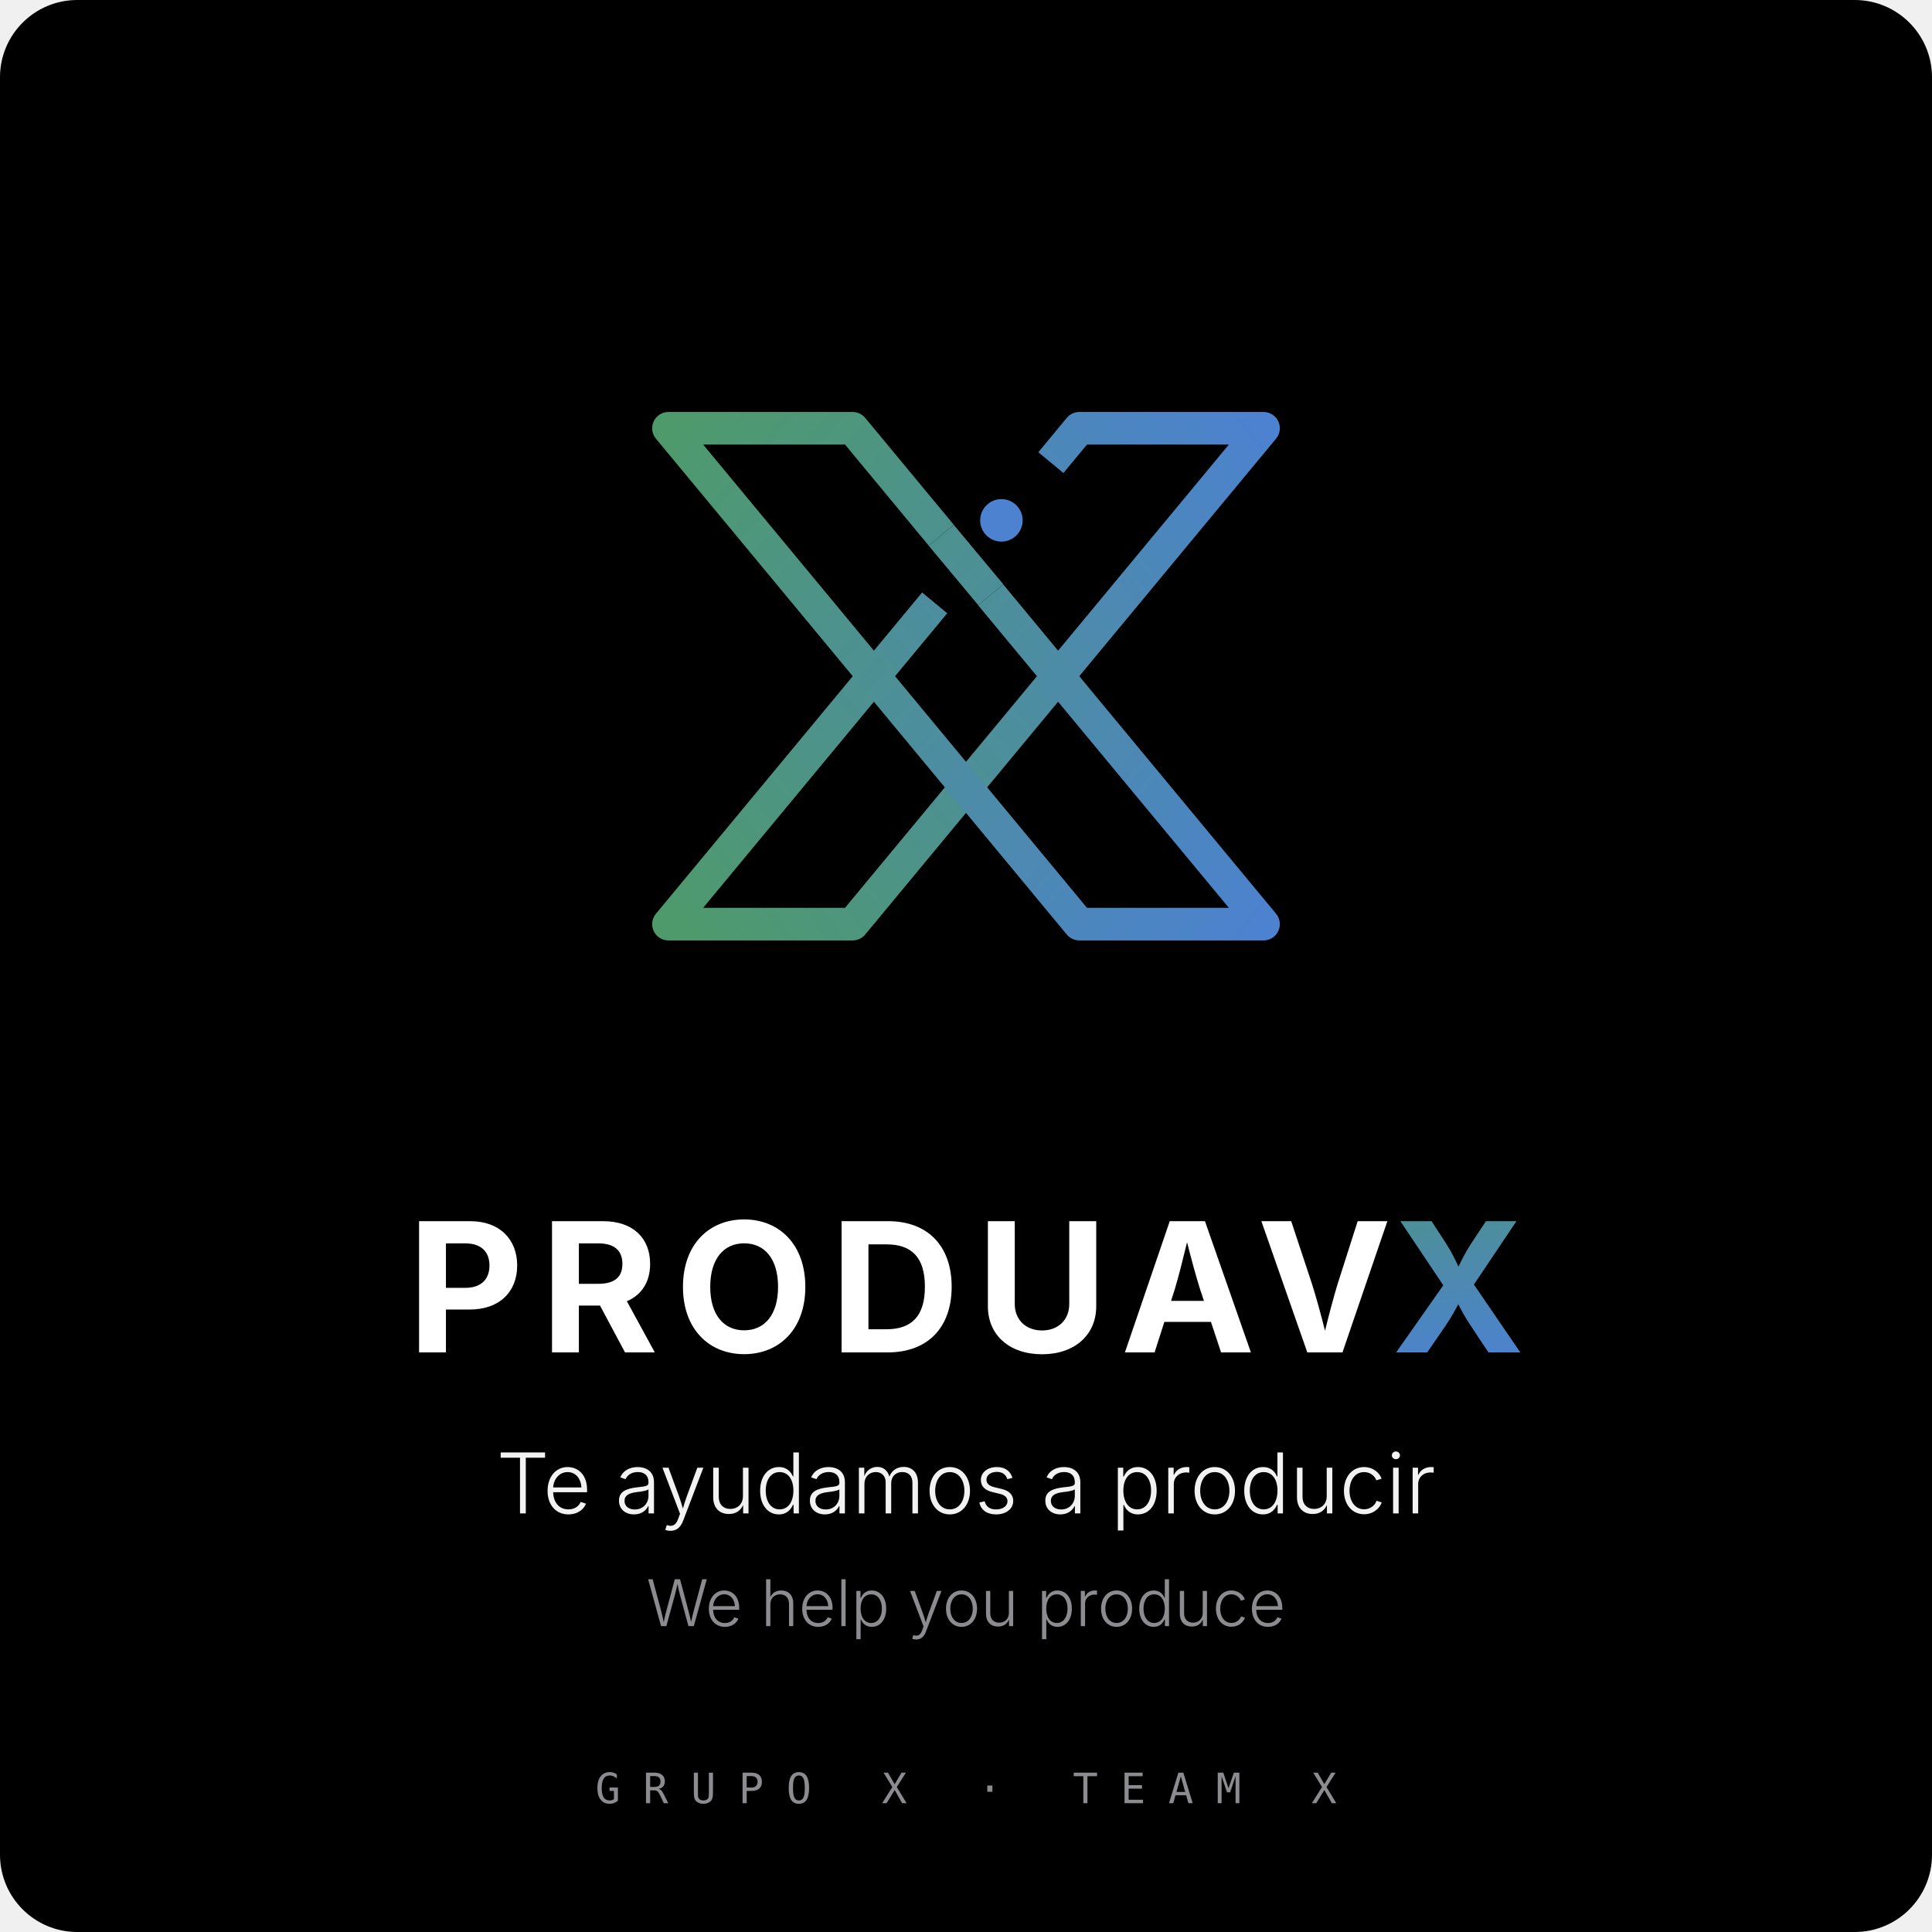
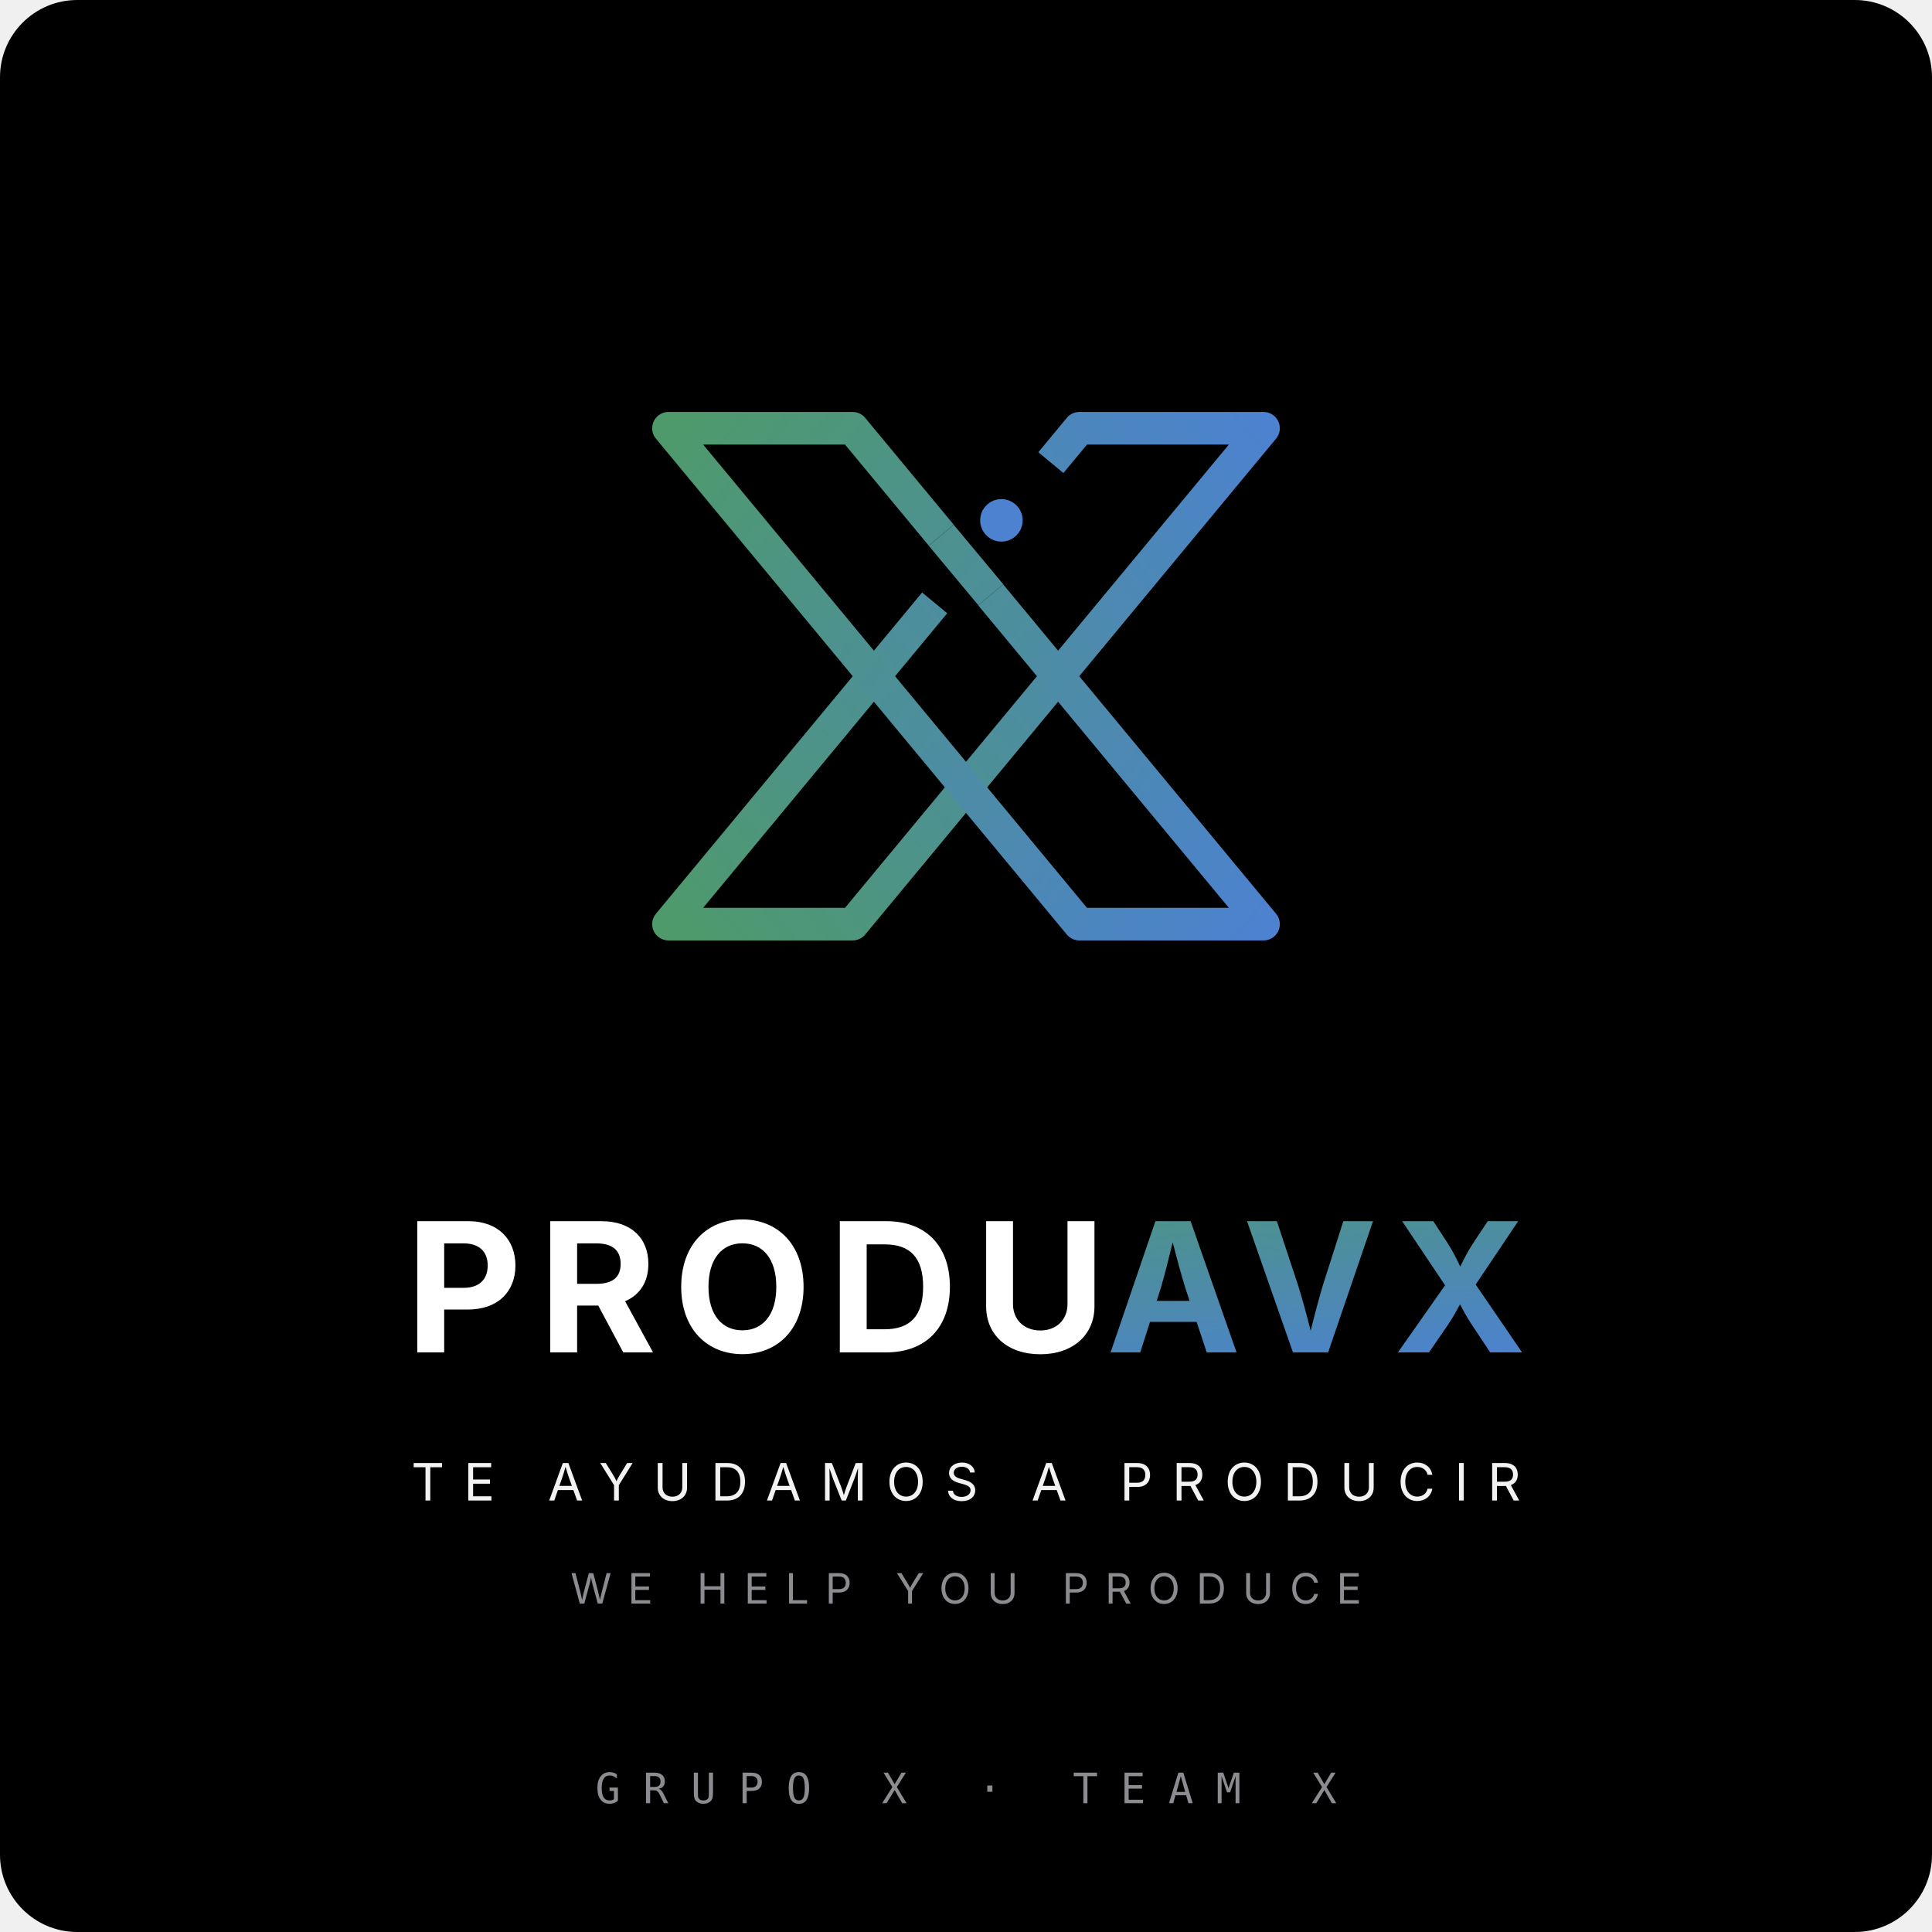
<svg xmlns="http://www.w3.org/2000/svg" viewBox="0 0 600 600">
  <rect width="600" height="600" rx="24" fill="#000" />
  <g transform="translate(190.0 100.0) scale(2.200)">
    <defs>
      <linearGradient id="g1" gradientUnits="userSpaceOnUse" x1="8" y1="15" x2="92" y2="85">
        <stop offset="0" stop-color="#4E9A6B" />
        <stop offset="1" stop-color="#4C82CF" />
      </linearGradient>
      <linearGradient id="g2" gradientUnits="userSpaceOnUse" x1="92" y1="15" x2="8" y2="85">
        <stop offset="0" stop-color="#4C82CF" />
        <stop offset="1" stop-color="#4E9A6B" />
      </linearGradient>
    </defs>
    <g fill="none" stroke-width="4.6" stroke-linejoin="round" stroke-linecap="round">
      <polygon points="66,15 92,15 34,85 8,85" stroke="url(#g2)" />
      <polygon points="8,15 34,15 92,85 66,85" stroke="url(#g1)" />
      <line x1="62.4" y1="20.2" x2="46" y2="40" stroke="#000" stroke-width="7.4" stroke-linecap="butt" />
      <line x1="46.5" y1="30.1" x2="53.5" y2="38.5" stroke="#000" stroke-width="8.6" stroke-linecap="butt" />
      <line x1="46.5" y1="30.1" x2="53.5" y2="38.5" stroke="url(#g1)" stroke-width="4.6" stroke-linecap="butt" />
    </g>
    <circle cx="55" cy="28" r="3" fill="#4C82CF" />
  </g>
  <defs>
    <linearGradient id="wg" x1="0" y1="0" x2="1" y2="1">
      <stop offset="0" stop-color="#4E9A6B" />
      <stop offset="1" stop-color="#4C82CF" />
    </linearGradient>
  </defs>
-   <text x="300" y="420" text-anchor="middle" font-family="'Montserrat','Inter','Helvetica Neue',Arial,sans-serif" font-weight="700" font-size="56" letter-spacing="5.0" fill="#fff">PRODUAV<tspan fill="url(#wg)">X</tspan>
+   <text x="300" y="420" text-anchor="middle" font-family="'Montserrat','Inter','Helvetica Neue',Arial,sans-serif" font-weight="700" font-size="56" letter-spacing="5.0" fill="#fff">PRODU<tspan fill="url(#wg)">AVX</tspan>
  </text>
-   <text x="300" y="470" text-anchor="middle" font-family="'Inter Tight','Inter','Helvetica Neue',Arial,sans-serif" font-weight="300" font-size="26" fill="#f2f2f2" letter-spacing="0">Te ayudamos a producir</text>
-   <text x="300" y="505" text-anchor="middle" font-family="'Inter Tight','Inter','Helvetica Neue',Arial,sans-serif" font-weight="300" font-size="20" fill="#8b8b90" letter-spacing="0">We help you produce</text>
+   <text x="300" y="466" text-anchor="middle" font-family="'Inter Tight','Inter','Helvetica Neue',Arial,sans-serif" font-weight="400" font-size="16" fill="#f2f2f2" letter-spacing="6">TE AYUDAMOS A PRODUCIR</text>
+   <text x="300" y="498" text-anchor="middle" font-family="'Inter Tight','Inter','Helvetica Neue',Arial,sans-serif" font-weight="400" font-size="13" fill="#8b8b90" letter-spacing="5">WE HELP YOU PRODUCE</text>
  <text x="300" y="560" text-anchor="middle" font-family="'JetBrains Mono','DejaVu Sans Mono',monospace" font-weight="400" font-size="13" fill="#8b8b90" letter-spacing="7">GRUPO X · TEAM X</text>
</svg>
